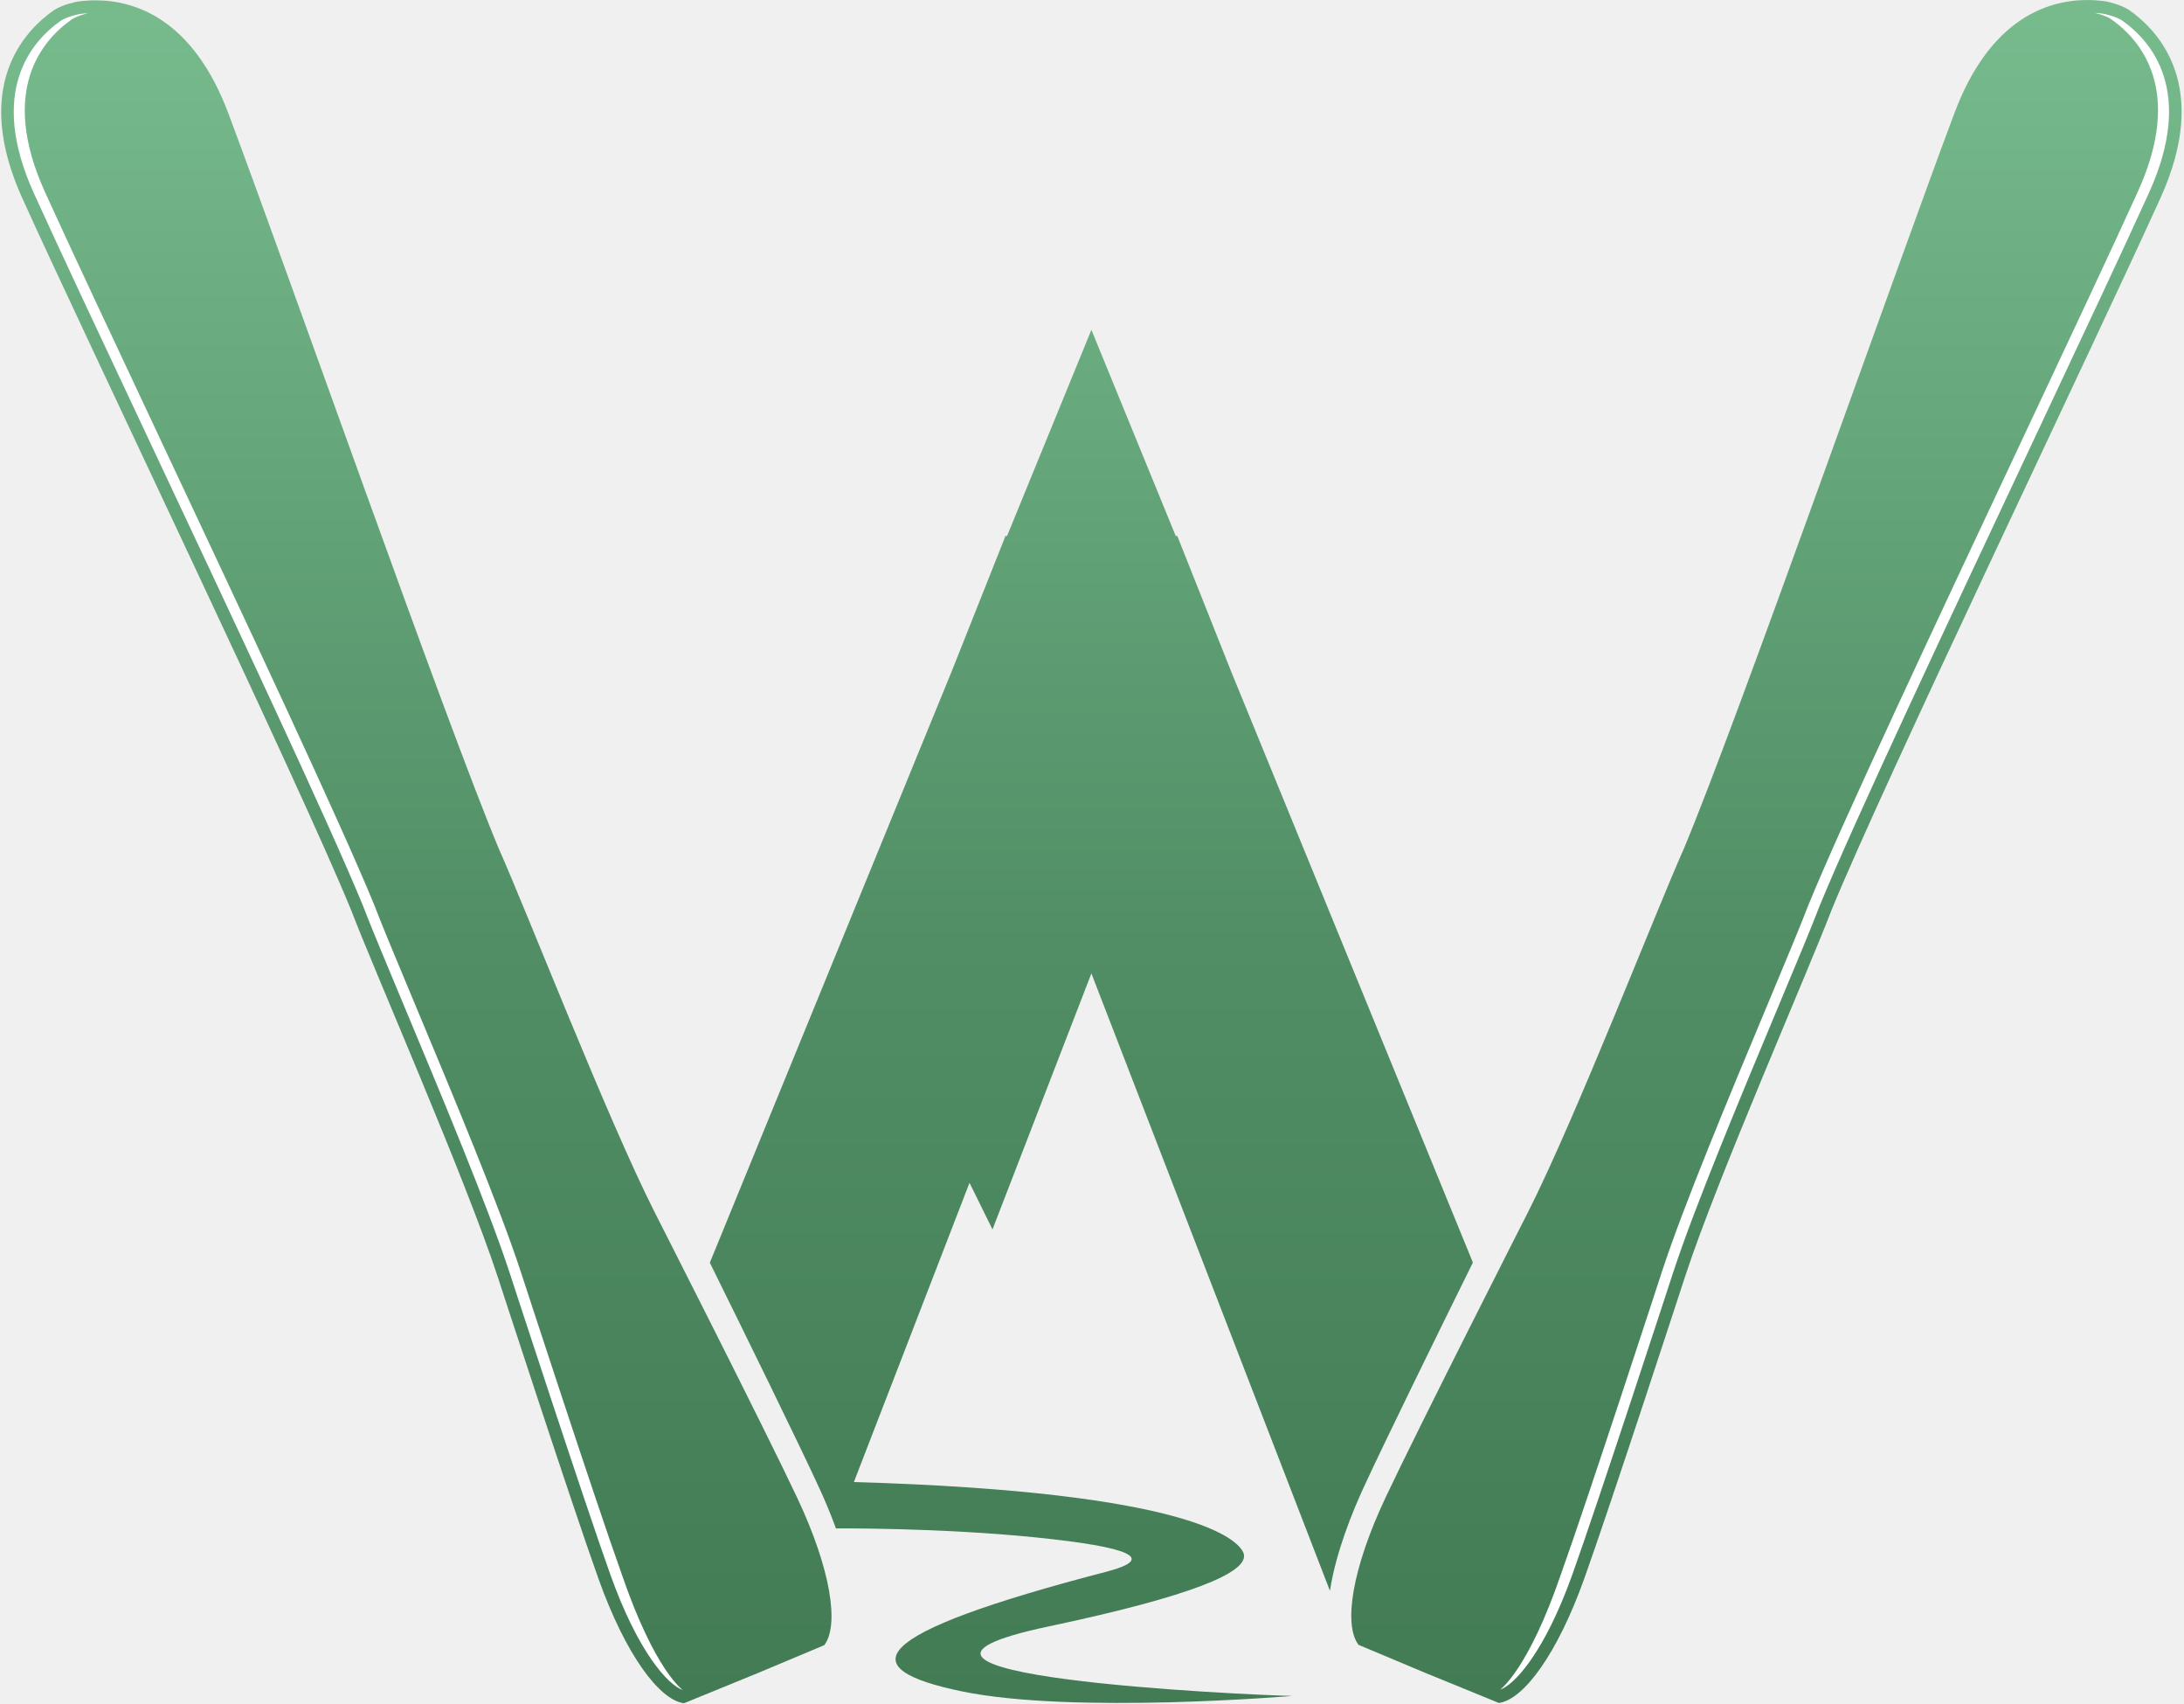
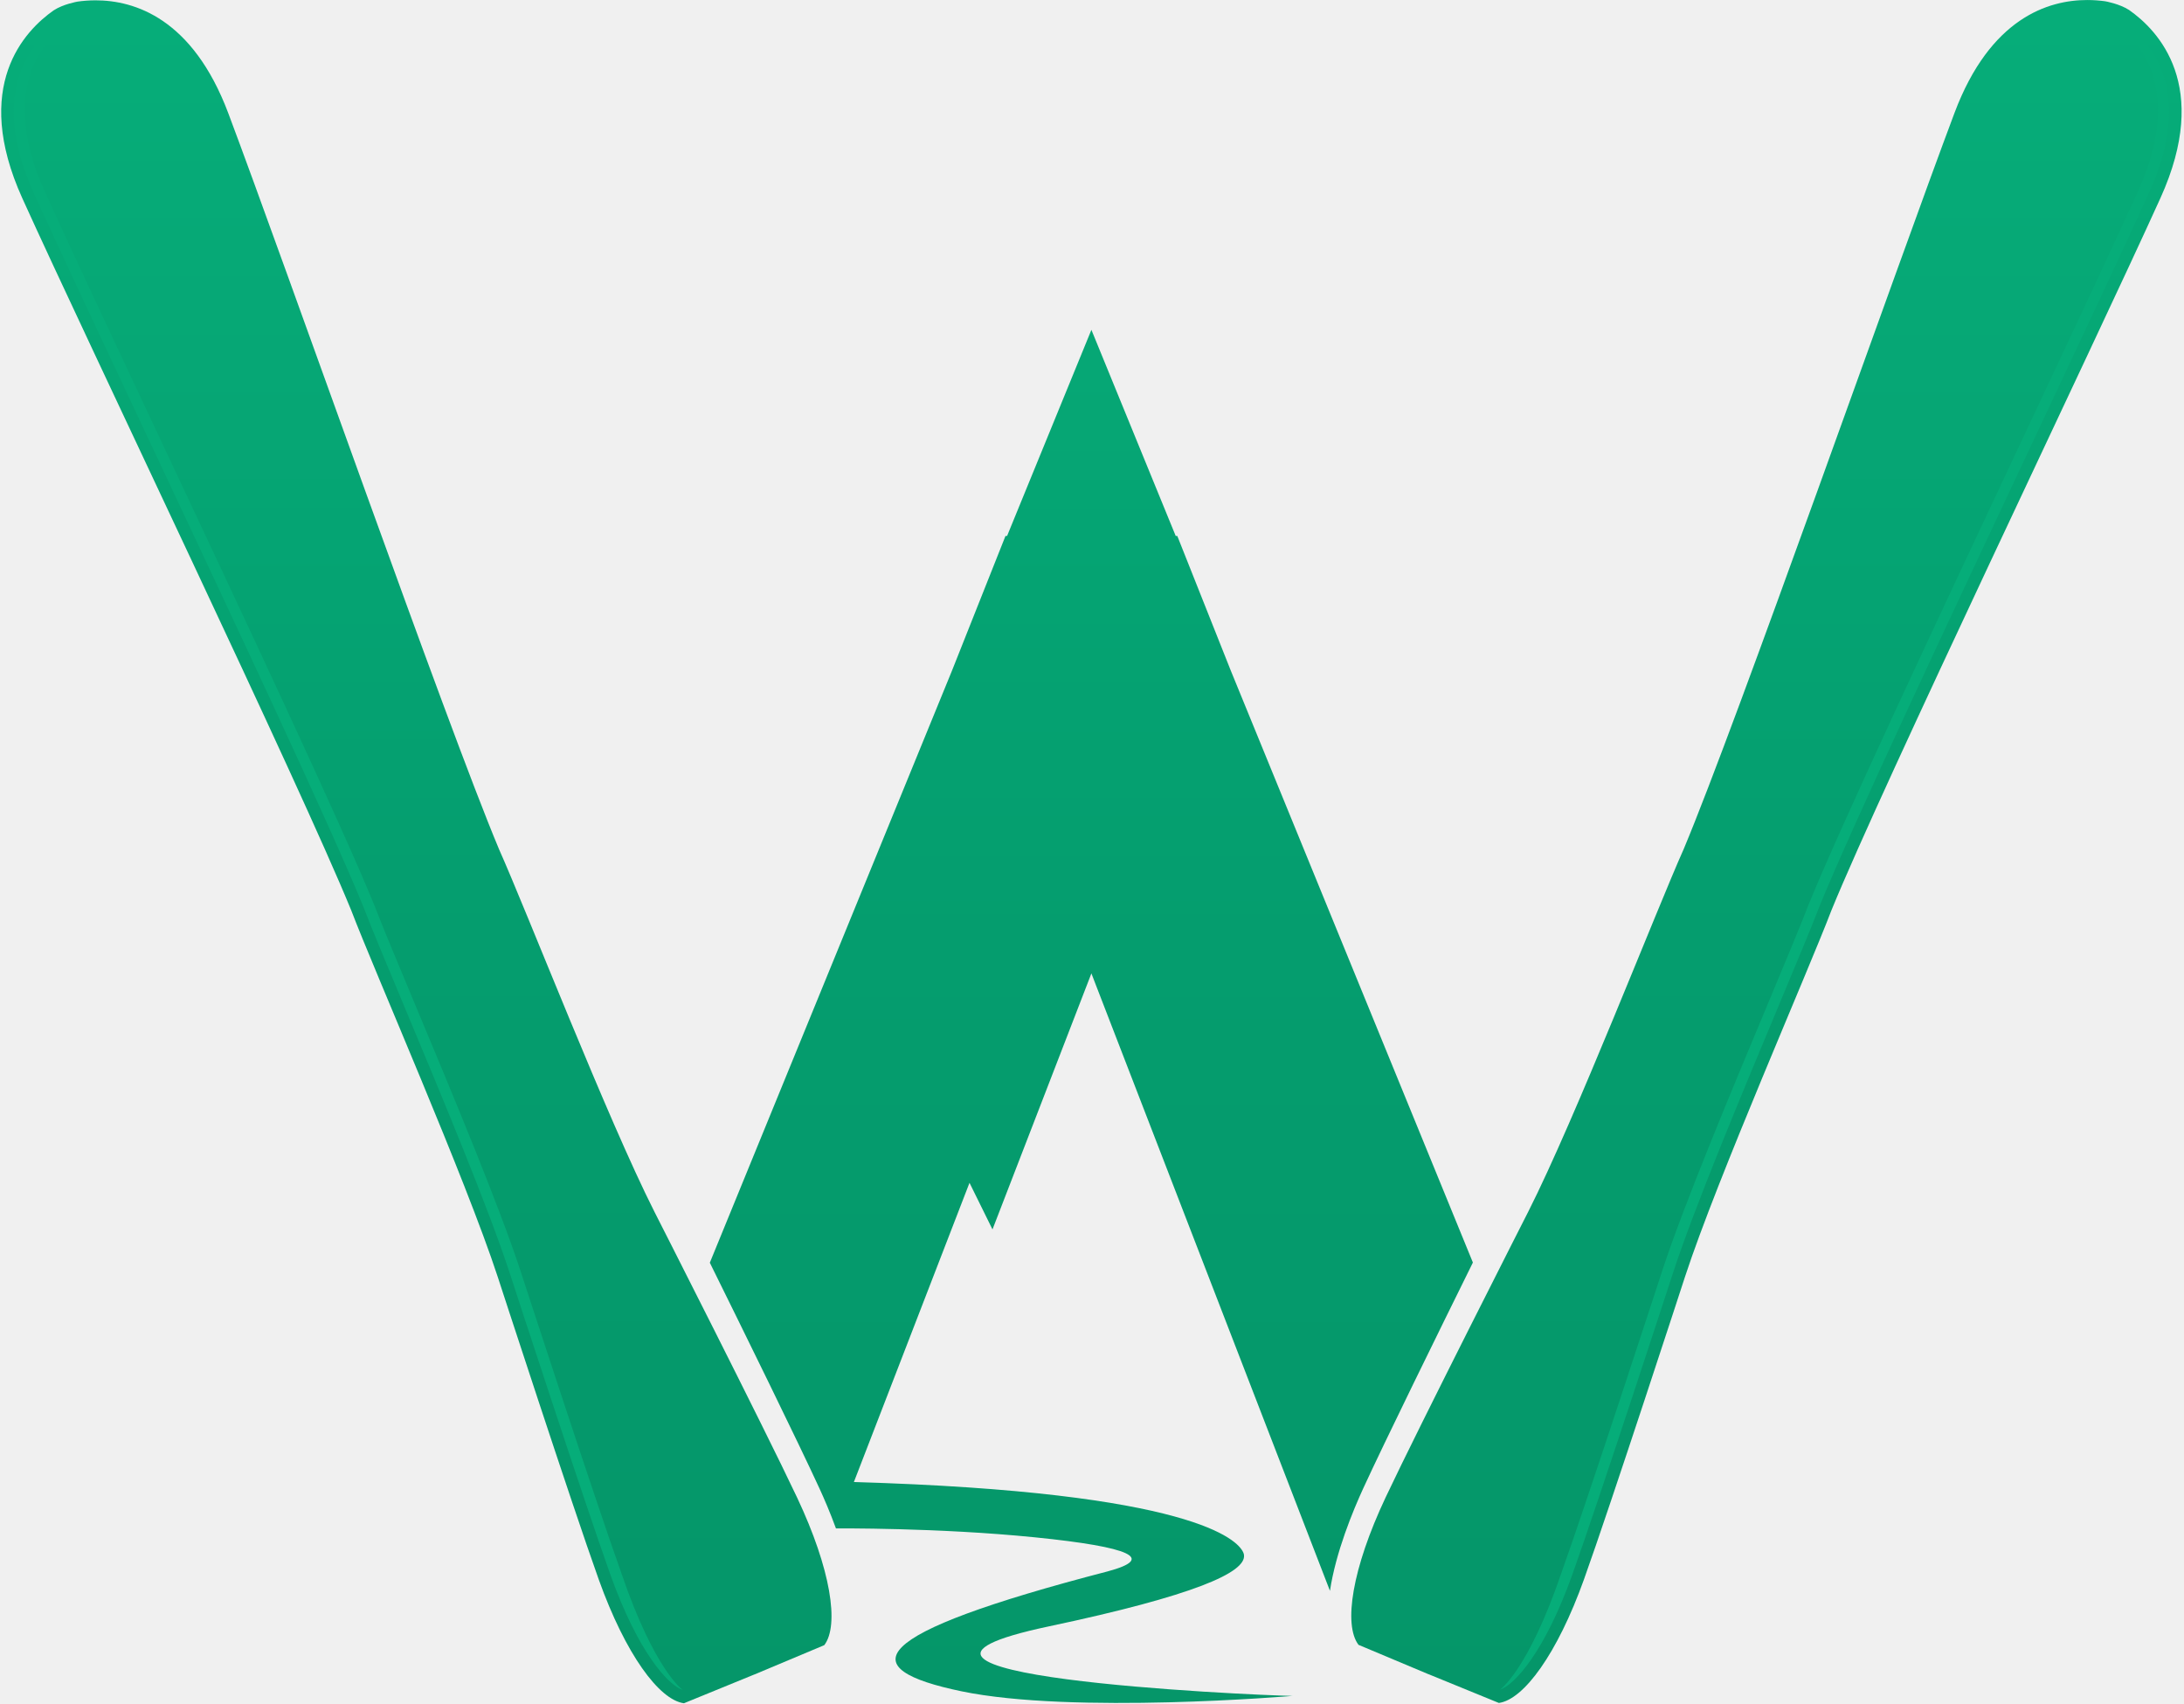
<svg xmlns="http://www.w3.org/2000/svg" width="100%" height="100%" viewBox="0 0 731 570" version="1.1" xml:space="preserve" style="fill-rule:evenodd;clip-rule:evenodd;stroke-linejoin:round;stroke-miterlimit:2;">
  <g id="Logo">
    <path id="Mountain-and-road" d="M337.075,179.342L336.542,179.342L318.625,224.437L237.583,422.517C249.071,445.767 267.033,482.317 274.283,498.062C275.837,501.442 277.863,506.129 279.8,511.433L279.8,511.429C279.804,511.429 313.821,511.129 346.383,514.408C378.946,517.692 386.717,521.512 370.779,525.796L370.783,525.796C289.071,547.008 285.412,558.358 321.812,565.929C359.062,573.683 432.592,567.479 432.592,567.479C417.6,567.192 273.292,560.654 351.067,544.204C399.837,533.887 417.15,526.133 416.371,520.317C416.371,520.312 416.367,520.192 416.308,519.983C416.304,519.95 416.296,519.921 416.283,519.892C416.254,519.792 416.212,519.671 416.154,519.533C416.133,519.492 416.117,519.446 416.096,519.4C414.233,515.358 399.658,499.221 285.8,495.908L324.5,395.783L332.192,411.379L363.671,329.921L363.671,329.925L365.3,325.712L366.921,329.925L366.921,329.921L445.146,532.317C447.092,519.375 452.862,505.462 456.317,497.958C463.558,482.221 481.5,445.712 492.987,422.458L450.875,319.521L411.95,224.383L394.05,179.342L393.521,179.342L365.3,110.362L337.075,179.342Z" style="fill:url(#_Linear1);fill-rule:nonzero;" />
    <g id="Ski-L">
      <path d="M25.996,0.533C25.775,0.571 21.171,1.375 17.979,3.454C8.225,10.279 -9.546,28.783 7.483,66.371C30.054,116.179 100.192,262.129 117.583,304.675C125.562,325.562 155.687,394.004 166.596,427.262C166.596,427.262 191.496,503.708 200.433,528.608C209.367,553.504 220.579,568.787 228.912,569.933L252.433,560.321L252.467,560.321L275.896,550.487C280.971,543.787 278.096,525.054 266.808,501.129C255.525,477.2 219.075,405.537 219.075,405.537C203.267,374.308 176.179,304.617 167.046,284.204C149.263,241.821 95.654,89.021 76.396,37.842C64.462,6.146 45.042,0.112 31.979,0.112C29.783,0.112 27.767,0.283 25.996,0.533Z" style="fill:url(#_Linear2);fill-rule:nonzero;" />
-       <path d="M208.09,526.715C199.277,502.16 174.54,426.252 174.294,425.49C166.982,403.19 151.498,366.16 139.057,336.406C133.048,322.04 127.861,309.627 125.215,302.702C114.073,275.444 81.99,207.231 53.686,147.048C38.015,113.727 23.211,82.256 15.011,64.16C-0.331,30.294 14.036,13.502 24.023,6.485C25.648,5.444 27.998,4.756 29.448,4.419C28.507,4.477 27.582,4.569 26.698,4.69C25.619,4.873 22.39,5.64 20.332,6.952C10.348,13.969 -4.018,30.765 11.323,64.627C19.523,82.727 34.323,114.198 49.994,147.519C78.302,207.702 110.382,275.915 121.527,303.173C124.169,310.098 129.361,322.51 135.369,336.877C147.807,366.631 163.29,403.656 170.602,425.96C170.852,426.723 195.586,502.627 204.398,527.185C213.54,552.644 223.448,563.731 228.557,565.523C228.557,565.523 219.177,559.11 208.09,526.715" style="fill:white;fill-rule:nonzero;" />
+       <path d="M208.09,526.715C199.277,502.16 174.54,426.252 174.294,425.49C166.982,403.19 151.498,366.16 139.057,336.406C133.048,322.04 127.861,309.627 125.215,302.702C114.073,275.444 81.99,207.231 53.686,147.048C38.015,113.727 23.211,82.256 15.011,64.16C-0.331,30.294 14.036,13.502 24.023,6.485C25.648,5.444 27.998,4.756 29.448,4.419C28.507,4.477 27.582,4.569 26.698,4.69C25.619,4.873 22.39,5.64 20.332,6.952C10.348,13.969 -4.018,30.765 11.323,64.627C19.523,82.727 34.323,114.198 49.994,147.519C78.302,207.702 110.382,275.915 121.527,303.173C124.169,310.098 129.361,322.51 135.369,336.877C147.807,366.631 163.29,403.656 170.602,425.96C170.852,426.723 195.586,502.627 204.398,527.185C213.54,552.644 223.448,563.731 228.557,565.523C228.557,565.523 219.177,559.11 208.09,526.715" style="fill:url(#_Linear3);fill-rule:nonzero;" />
    </g>
    <g id="Ski-R">
-       <path d="M654.204,37.733C634.942,88.917 581.337,241.717 563.55,284.1C554.417,304.504 527.329,374.204 511.521,405.433C511.521,405.433 475.071,477.096 463.787,501.025C452.5,524.946 449.621,543.679 454.704,550.383L478.129,560.217L478.167,560.217L501.687,569.829C510.021,568.683 521.229,553.4 530.162,528.504C539.104,503.604 564.004,427.158 564.004,427.158C574.908,393.9 605.037,325.458 613.008,304.571C630.404,262.021 700.546,116.071 723.117,66.267C740.142,28.679 722.375,10.175 712.621,3.346C709.421,1.271 704.821,0.462 704.604,0.425C702.829,0.179 700.817,0.008 698.617,0.008C685.558,0.008 666.133,6.042 654.204,37.733Z" style="fill:url(#_Linear3);fill-rule:nonzero;" />
-       <path d="M522.507,526.609C531.319,502.055 556.057,426.147 556.302,425.384C563.615,403.084 579.098,366.055 591.54,336.301C597.548,321.934 602.736,309.522 605.382,302.597C616.523,275.338 648.607,207.126 676.911,146.942C692.582,113.622 707.386,82.151 715.586,64.055C730.927,30.188 716.561,13.397 706.573,6.38C704.948,5.338 702.598,4.651 701.148,4.313C702.09,4.372 703.015,4.463 703.898,4.584C704.977,4.772 708.207,5.534 710.265,6.847C720.248,13.863 734.615,30.659 719.273,64.526C711.073,82.622 696.273,114.092 680.602,147.413C652.294,207.597 620.215,275.809 609.069,303.067C606.427,309.992 601.236,322.405 595.227,336.772C582.79,366.526 567.307,403.551 559.994,425.855C559.744,426.617 535.011,502.522 526.198,527.08C517.057,552.538 507.148,563.626 502.04,565.417C502.04,565.417 511.419,559.005 522.507,526.609" style="fill:white;fill-rule:nonzero;" />
+       <path d="M654.204,37.733C634.942,88.917 581.337,241.717 563.55,284.1C554.417,304.504 527.329,374.204 511.521,405.433C511.521,405.433 475.071,477.096 463.787,501.025C452.5,524.946 449.621,543.679 454.704,550.383L478.129,560.217L478.167,560.217L501.687,569.829C510.021,568.683 521.229,553.4 530.162,528.504C539.104,503.604 564.004,427.158 564.004,427.158C574.908,393.9 605.037,325.458 613.008,304.571C630.404,262.021 700.546,116.071 723.117,66.267C740.142,28.679 722.375,10.175 712.621,3.346C709.421,1.271 704.821,0.462 704.604,0.425C702.829,0.179 700.817,0.008 698.617,0.008C685.558,0.008 666.133,6.042 654.204,37.733Z" style="fill:url(#_Linear4);fill-rule:nonzero;" />
+       <path d="M522.507,526.609C531.319,502.055 556.057,426.147 556.302,425.384C563.615,403.084 579.098,366.055 591.54,336.301C597.548,321.934 602.736,309.522 605.382,302.597C616.523,275.338 648.607,207.126 676.911,146.942C692.582,113.622 707.386,82.151 715.586,64.055C730.927,30.188 716.561,13.397 706.573,6.38C704.948,5.338 702.598,4.651 701.148,4.313C702.09,4.372 703.015,4.463 703.898,4.584C704.977,4.772 708.207,5.534 710.265,6.847C720.248,13.863 734.615,30.659 719.273,64.526C711.073,82.622 696.273,114.092 680.602,147.413C652.294,207.597 620.215,275.809 609.069,303.067C606.427,309.992 601.236,322.405 595.227,336.772C582.79,366.526 567.307,403.551 559.994,425.855C559.744,426.617 535.011,502.522 526.198,527.08C517.057,552.538 507.148,563.626 502.04,565.417C502.04,565.417 511.419,559.005 522.507,526.609" style="fill:url(#_Linear5);fill-rule:nonzero;" />
    </g>
  </g>
  <defs>
    <linearGradient id="_Linear1" x1="0" y1="0" x2="1" y2="0" gradientUnits="userSpaceOnUse" gradientTransform="matrix(-0.0136646,565.41,-441.545,-0.010671,365.299,4.41875)">
-       <stop offset="0" style="stop-color:rgb(119,187,141);stop-opacity:1" />
-       <stop offset="0.55" style="stop-color:rgb(81,142,101);stop-opacity:1" />
-       <stop offset="1" style="stop-color:rgb(66,123,84);stop-opacity:1" />
+       <stop offset="0" style="stop-color:rgb(6,173,121);stop-opacity:1" />
+       <stop offset="0.55" style="stop-color:rgb(5,157,110);stop-opacity:1" />
+       <stop offset="1" style="stop-color:rgb(5,150,105);stop-opacity:1" />
    </linearGradient>
    <linearGradient id="_Linear2" x1="0" y1="0" x2="1" y2="0" gradientUnits="userSpaceOnUse" gradientTransform="matrix(-0.0136646,565.41,-441.545,-0.010671,365.299,4.41875)">
-       <stop offset="0" style="stop-color:rgb(119,187,141);stop-opacity:1" />
-       <stop offset="0.55" style="stop-color:rgb(81,142,101);stop-opacity:1" />
-       <stop offset="1" style="stop-color:rgb(66,123,84);stop-opacity:1" />
+       <stop offset="0" style="stop-color:rgb(6,173,121);stop-opacity:1" />
+       <stop offset="0.55" style="stop-color:rgb(5,157,110);stop-opacity:1" />
+       <stop offset="1" style="stop-color:rgb(5,150,105);stop-opacity:1" />
    </linearGradient>
-     <linearGradient id="_Linear3" x1="0" y1="0" x2="1" y2="0" gradientUnits="userSpaceOnUse" gradientTransform="matrix(-0.0136646,565.41,-441.545,-0.010671,365.299,4.41875)">
-       <stop offset="0" style="stop-color:rgb(119,187,141);stop-opacity:1" />
-       <stop offset="0.55" style="stop-color:rgb(81,142,101);stop-opacity:1" />
-       <stop offset="1" style="stop-color:rgb(66,123,84);stop-opacity:1" />
+     <linearGradient id="_Linear3" x1="0" y1="0" x2="1" y2="0" gradientUnits="userSpaceOnUse" gradientTransform="matrix(729.804,0,0,569.925,559.487,434.198)">
+       <stop offset="0" style="stop-color:rgb(6,173,121);stop-opacity:1" />
+       <stop offset="0.55" style="stop-color:rgb(5,157,110);stop-opacity:1" />
+       <stop offset="1" style="stop-color:rgb(5,150,105);stop-opacity:1" />
+     </linearGradient>
+     <linearGradient id="_Linear4" x1="0" y1="0" x2="1" y2="0" gradientUnits="userSpaceOnUse" gradientTransform="matrix(-0.0136646,565.41,-441.545,-0.010671,365.299,4.41875)">
+       <stop offset="0" style="stop-color:rgb(6,173,121);stop-opacity:1" />
+       <stop offset="0.55" style="stop-color:rgb(5,157,110);stop-opacity:1" />
+       <stop offset="1" style="stop-color:rgb(5,150,105);stop-opacity:1" />
+     </linearGradient>
+     <linearGradient id="_Linear5" x1="0" y1="0" x2="1" y2="0" gradientUnits="userSpaceOnUse" gradientTransform="matrix(729.804,0,0,569.925,873.904,434.092)">
+       <stop offset="0" style="stop-color:rgb(6,173,121);stop-opacity:1" />
+       <stop offset="0.55" style="stop-color:rgb(5,157,110);stop-opacity:1" />
+       <stop offset="1" style="stop-color:rgb(5,150,105);stop-opacity:1" />
    </linearGradient>
  </defs>
</svg>
